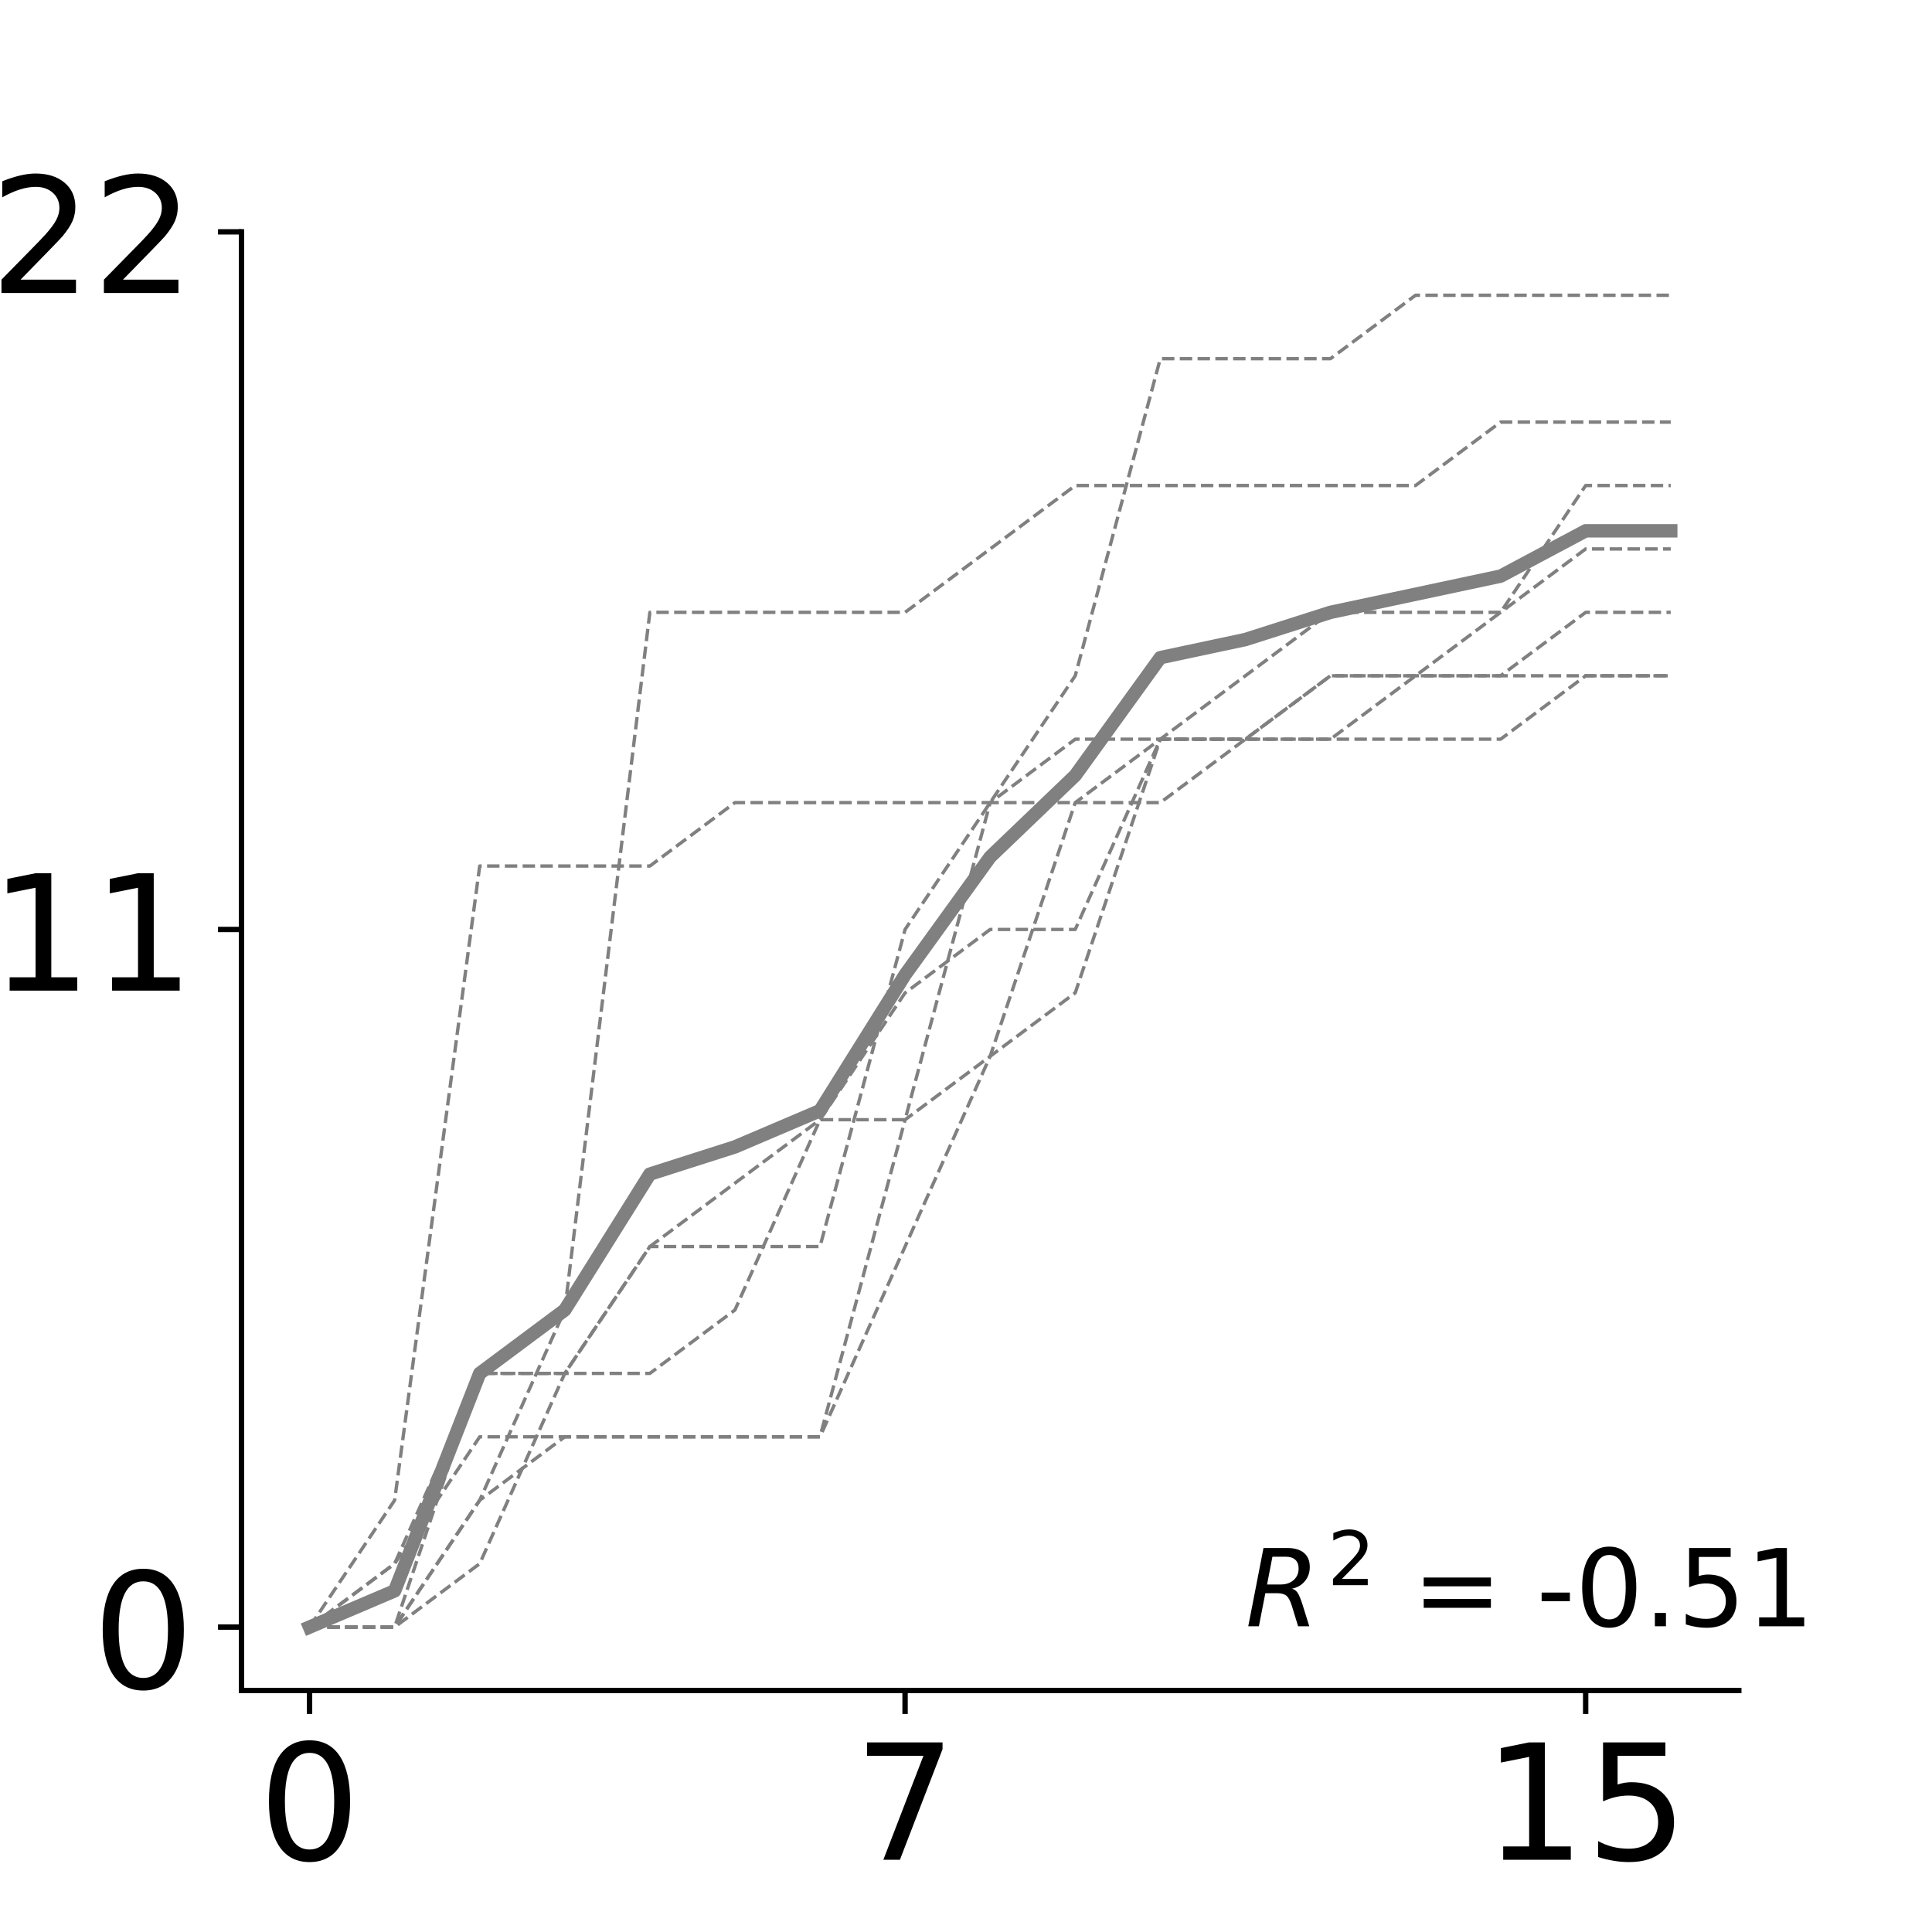
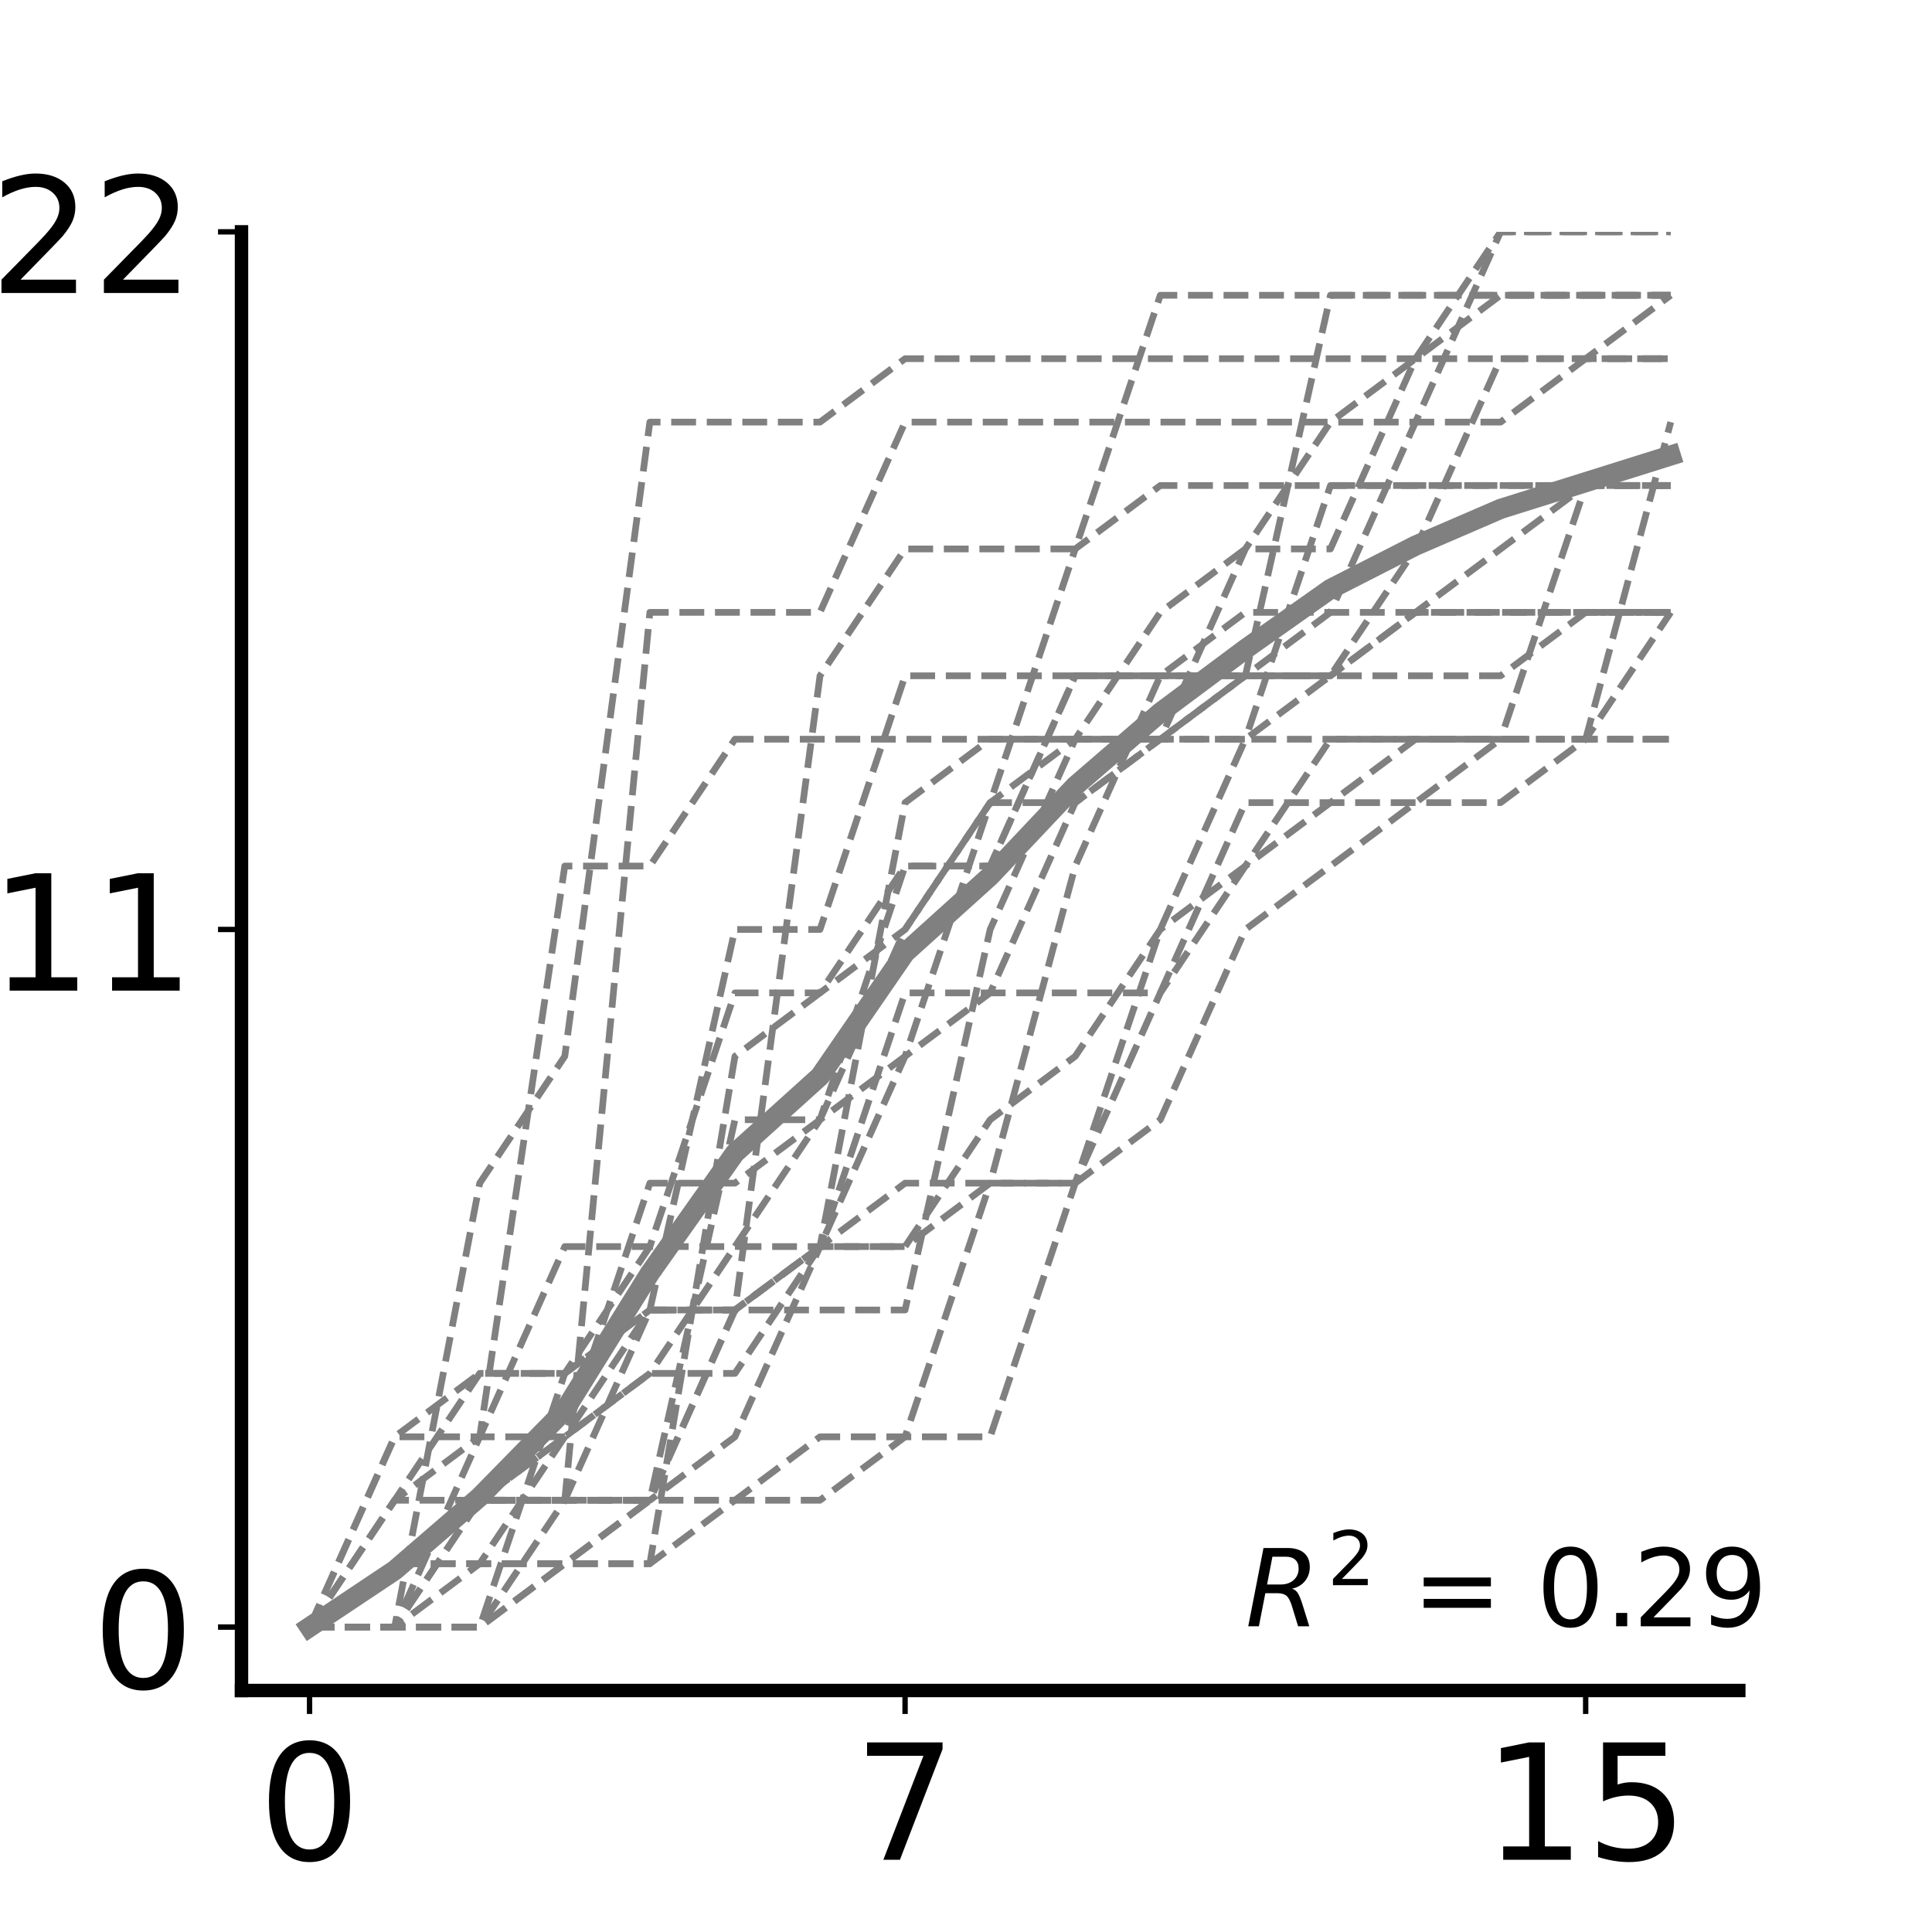
<svg xmlns="http://www.w3.org/2000/svg" xmlns:xlink="http://www.w3.org/1999/xlink" width="288pt" height="288pt" viewBox="0 0 288 288" version="1.1">
  <defs>
    <style type="text/css">*{stroke-linejoin: round; stroke-linecap: butt}</style>
  </defs>
  <g id="figure_1">
    <g id="patch_1">
      <path d="M 0 288  L 288 288  L 288 0  L 0 0  z " style="fill: #ffffff" />
    </g>
    <g id="axes_1">
      <g id="patch_2">
        <path d="M 36 252  L 259.2 252  L 259.2 34.56  L 36 34.56  z " style="fill: #ffffff" />
      </g>
      <g id="matplotlib.axis_1">
        <g id="xtick_1">
          <g id="line2d_1">
            <defs>
-               <path id="me2a8c8f834" d="M 0 0  L 0 3.5  " style="stroke: #000000; stroke-width: 0.8" />
+               <path id="m894d45bba4" d="M 0 0  L 0 3.5  " style="stroke: #000000; stroke-width: 0.8" />
            </defs>
            <g>
-               <use xlink:href="#me2a8c8f834" x="46.145" y="252" style="stroke: #000000; stroke-width: 0.8" />
+               <use xlink:href="#m894d45bba4" x="46.145" y="252" style="stroke: #000000; stroke-width: 0.8" />
            </g>
          </g>
          <g id="text_1">
            <g transform="translate(38.51046 277.2362) scale(0.24 -0.24)">
              <defs>
                <path id="DejaVuSans-30" d="M 2034 4250  Q 1547 4250 1301 3770  Q 1056 3291 1056 2328  Q 1056 1369 1301 889  Q 1547 409 2034 409  Q 2525 409 2770 889  Q 3016 1369 3016 2328  Q 3016 3291 2770 3770  Q 2525 4250 2034 4250  z M 2034 4750  Q 2819 4750 3233 4129  Q 3647 3509 3647 2328  Q 3647 1150 3233 529  Q 2819 -91 2034 -91  Q 1250 -91 836 529  Q 422 1150 422 2328  Q 422 3509 836 4129  Q 1250 4750 2034 4750  z " transform="scale(0.015625)" />
              </defs>
              <use xlink:href="#DejaVuSans-30" />
            </g>
          </g>
        </g>
        <g id="xtick_2">
          <g id="line2d_2">
            <g>
-               <use xlink:href="#me2a8c8f834" x="134.918" y="252" style="stroke: #000000; stroke-width: 0.8" />
+               <use xlink:href="#m894d45bba4" x="134.918" y="252" style="stroke: #000000; stroke-width: 0.8" />
            </g>
          </g>
          <g id="text_2">
            <g transform="translate(127.2832 277.2362) scale(0.24 -0.24)">
              <defs>
                <path id="DejaVuSans-37" d="M 525 4666  L 3525 4666  L 3525 4397  L 1831 0  L 1172 0  L 2766 4134  L 525 4134  L 525 4666  z " transform="scale(0.015625)" />
              </defs>
              <use xlink:href="#DejaVuSans-37" />
            </g>
          </g>
        </g>
        <g id="xtick_3">
          <g id="line2d_3">
            <g>
-               <use xlink:href="#me2a8c8f834" x="236.373" y="252" style="stroke: #000000; stroke-width: 0.8" />
+               <use xlink:href="#m894d45bba4" x="236.373" y="252" style="stroke: #000000; stroke-width: 0.8" />
            </g>
          </g>
          <g id="text_3">
            <g transform="translate(221.1027 277.2362) scale(0.24 -0.24)">
              <defs>
                <path id="DejaVuSans-31" d="M 794 531  L 1825 531  L 1825 4091  L 703 3866  L 703 4441  L 1819 4666  L 2450 4666  L 2450 531  L 3481 531  L 3481 0  L 794 0  L 794 531  z " transform="scale(0.015625)" />
                <path id="DejaVuSans-35" d="M 691 4666  L 3169 4666  L 3169 4134  L 1269 4134  L 1269 2991  Q 1406 3038 1543 3061  Q 1681 3084 1819 3084  Q 2600 3084 3056 2656  Q 3513 2228 3513 1497  Q 3513 744 3044 326  Q 2575 -91 1722 -91  Q 1428 -91 1123 -41  Q 819 9 494 109  L 494 744  Q 775 591 1075 516  Q 1375 441 1709 441  Q 2250 441 2565 725  Q 2881 1009 2881 1497  Q 2881 1984 2565 2268  Q 2250 2553 1709 2553  Q 1456 2553 1204 2497  Q 953 2441 691 2322  L 691 4666  z " transform="scale(0.015625)" />
              </defs>
              <use xlink:href="#DejaVuSans-31" />
              <use xlink:href="#DejaVuSans-35" x="63.623" />
            </g>
          </g>
        </g>
      </g>
      <g id="matplotlib.axis_2">
        <g id="ytick_1">
          <g id="line2d_4">
            <defs>
-               <path id="ma4562b1d39" d="M 0 0  L -3.5 0  " style="stroke: #000000; stroke-width: 0.8" />
+               <path id="md7720a7fc2" d="M 0 0  L -3.5 0  " style="stroke: #000000; stroke-width: 0.8" />
            </defs>
            <g>
-               <use xlink:href="#ma4562b1d39" x="36" y="242.546" style="stroke: #000000; stroke-width: 0.8" />
+               <use xlink:href="#md7720a7fc2" x="36" y="242.546" style="stroke: #000000; stroke-width: 0.8" />
            </g>
          </g>
          <g id="text_4">
            <g transform="translate(13.73 251.6642) scale(0.24 -0.24)">
              <use xlink:href="#DejaVuSans-30" />
            </g>
          </g>
        </g>
        <g id="ytick_2">
          <g id="line2d_5">
            <g>
-               <use xlink:href="#ma4562b1d39" x="36" y="138.553" style="stroke: #000000; stroke-width: 0.8" />
+               <use xlink:href="#md7720a7fc2" x="36" y="138.553" style="stroke: #000000; stroke-width: 0.8" />
            </g>
          </g>
          <g id="text_5">
            <g transform="translate(-1.54 147.6712) scale(0.24 -0.24)">
              <use xlink:href="#DejaVuSans-31" />
              <use xlink:href="#DejaVuSans-31" x="63.623" />
            </g>
          </g>
        </g>
        <g id="ytick_3">
          <g id="line2d_6">
            <g>
-               <use xlink:href="#ma4562b1d39" x="36" y="34.56" style="stroke: #000000; stroke-width: 0.8" />
+               <use xlink:href="#md7720a7fc2" x="36" y="34.56" style="stroke: #000000; stroke-width: 0.8" />
            </g>
          </g>
          <g id="text_6">
            <g transform="translate(-1.54 43.67813) scale(0.24 -0.24)">
              <defs>
                <path id="DejaVuSans-32" d="M 1228 531  L 3431 531  L 3431 0  L 469 0  L 469 531  Q 828 903 1448 1529  Q 2069 2156 2228 2338  Q 2531 2678 2651 2914  Q 2772 3150 2772 3378  Q 2772 3750 2511 3984  Q 2250 4219 1831 4219  Q 1534 4219 1204 4116  Q 875 4013 500 3803  L 500 4441  Q 881 4594 1212 4672  Q 1544 4750 1819 4750  Q 2544 4750 2975 4387  Q 3406 4025 3406 3419  Q 3406 3131 3298 2873  Q 3191 2616 2906 2266  Q 2828 2175 2409 1742  Q 1991 1309 1228 531  z " transform="scale(0.015625)" />
              </defs>
              <use xlink:href="#DejaVuSans-32" />
              <use xlink:href="#DejaVuSans-32" x="63.623" />
            </g>
          </g>
        </g>
      </g>
      <g id="line2d_7">
-         <path d="M 46.145 242.546  L 58.827 237.144  L 71.509 204.73  L 84.191 195.277  L 96.873 175.018  L 109.555 170.966  L 122.236 165.564  L 134.918 145.306  L 147.6 127.749  L 160.282 115.594  L 172.964 98.036  L 185.645 95.335  L 198.327 91.283  L 211.009 88.582  L 223.691 85.881  L 236.373 79.128  L 249.055 79.128  " clip-path="url(#p17ee5f410b)" style="fill: none; stroke: #808080; stroke-width: 2; stroke-linecap: square" />
+         <path d="M 46.145 242.546  L 58.827 234.087  L 71.509 223.141  L 84.191 210.204  L 96.873 189.803  L 109.555 171.891  L 122.236 160.446  L 134.918 142.036  L 147.6 130.592  L 160.282 117.157  L 172.964 106.211  L 185.645 96.757  L 198.327 87.8  L 211.009 81.332  L 223.691 75.859  L 236.373 71.878  L 249.055 67.897  " clip-path="url(#p7e249c1539)" style="fill: none; stroke: #808080; stroke-width: 3; stroke-linecap: square" />
      </g>
      <g id="line2d_8">
-         <path d="M 46.145 242.546  L 58.827 242.546  L 71.509 204.73  L 84.191 204.73  L 96.873 185.823  L 109.555 185.823  L 122.236 185.823  L 134.918 138.553  L 147.6 119.645  L 160.282 100.737  L 172.964 53.468  L 185.645 53.468  L 198.327 53.468  L 211.009 44.014  L 223.691 44.014  L 236.373 44.014  L 249.055 44.014  " clip-path="url(#p17ee5f410b)" style="fill: none; stroke-dasharray: 1.85,0.8; stroke-dashoffset: 0; stroke: #808080; stroke-width: 0.5" />
+         <path d="M 46.145 242.546  L 58.827 223.638  L 71.509 223.638  L 84.191 223.638  L 96.873 91.283  L 109.555 91.283  L 122.236 91.283  L 134.918 62.922  L 147.6 62.922  L 160.282 62.922  L 172.964 62.922  L 185.645 62.922  L 198.327 62.922  L 211.009 62.922  L 223.691 62.922  L 236.373 53.468  L 249.055 53.468  " clip-path="url(#p7e249c1539)" style="fill: none; stroke-dasharray: 3.7,1.6; stroke-dashoffset: 0; stroke: #808080" />
      </g>
      <g id="line2d_9">
-         <path d="M 46.145 242.546  L 58.827 233.092  L 71.509 214.184  L 84.191 214.184  L 96.873 214.184  L 109.555 214.184  L 122.236 214.184  L 134.918 185.823  L 147.6 157.461  L 160.282 148.007  L 172.964 110.191  L 185.645 100.737  L 198.327 91.283  L 211.009 91.283  L 223.691 91.283  L 236.373 81.83  L 249.055 81.83  " clip-path="url(#p17ee5f410b)" style="fill: none; stroke-dasharray: 1.85,0.8; stroke-dashoffset: 0; stroke: #808080; stroke-width: 0.5" />
+         <path d="M 46.145 242.546  L 58.827 242.546  L 71.509 233.092  L 84.191 214.184  L 96.873 204.73  L 109.555 185.823  L 122.236 185.823  L 134.918 148.007  L 147.6 148.007  L 160.282 148.007  L 172.964 148.007  L 185.645 119.645  L 198.327 119.645  L 211.009 119.645  L 223.691 119.645  L 236.373 110.191  L 249.055 62.922  " clip-path="url(#p7e249c1539)" style="fill: none; stroke-dasharray: 3.7,1.6; stroke-dashoffset: 0; stroke: #808080" />
      </g>
      <g id="line2d_10">
-         <path d="M 46.145 242.546  L 58.827 242.546  L 71.509 233.092  L 84.191 204.73  L 96.873 185.823  L 109.555 176.369  L 122.236 166.915  L 134.918 148.007  L 147.6 138.553  L 160.282 138.553  L 172.964 110.191  L 185.645 110.191  L 198.327 110.191  L 211.009 110.191  L 223.691 110.191  L 236.373 100.737  L 249.055 100.737  " clip-path="url(#p17ee5f410b)" style="fill: none; stroke-dasharray: 1.85,0.8; stroke-dashoffset: 0; stroke: #808080; stroke-width: 0.5" />
+         <path d="M 46.145 242.546  L 58.827 242.546  L 71.509 176.369  L 84.191 157.461  L 96.873 62.922  L 109.555 62.922  L 122.236 62.922  L 134.918 53.468  L 147.6 53.468  L 160.282 53.468  L 172.964 53.468  L 185.645 53.468  L 198.327 53.468  L 211.009 53.468  L 223.691 53.468  L 236.373 53.468  L 249.055 44.014  " clip-path="url(#p7e249c1539)" style="fill: none; stroke-dasharray: 3.7,1.6; stroke-dashoffset: 0; stroke: #808080" />
      </g>
      <g id="line2d_11">
-         <path d="M 46.145 242.546  L 58.827 242.546  L 71.509 223.638  L 84.191 195.277  L 96.873 91.283  L 109.555 91.283  L 122.236 91.283  L 134.918 91.283  L 147.6 81.83  L 160.282 72.376  L 172.964 72.376  L 185.645 72.376  L 198.327 72.376  L 211.009 72.376  L 223.691 62.922  L 236.373 62.922  L 249.055 62.922  " clip-path="url(#p17ee5f410b)" style="fill: none; stroke-dasharray: 1.85,0.8; stroke-dashoffset: 0; stroke: #808080; stroke-width: 0.5" />
+         <path d="M 46.145 242.546  L 58.827 214.184  L 71.509 214.184  L 84.191 129.099  L 96.873 129.099  L 109.555 110.191  L 122.236 110.191  L 134.918 110.191  L 147.6 110.191  L 160.282 110.191  L 172.964 110.191  L 185.645 100.737  L 198.327 44.014  L 211.009 44.014  L 223.691 44.014  L 236.373 44.014  L 249.055 44.014  " clip-path="url(#p7e249c1539)" style="fill: none; stroke-dasharray: 3.7,1.6; stroke-dashoffset: 0; stroke: #808080" />
      </g>
      <g id="line2d_12">
-         <path d="M 46.145 242.546  L 58.827 233.092  L 71.509 204.73  L 84.191 204.73  L 96.873 204.73  L 109.555 195.277  L 122.236 166.915  L 134.918 166.915  L 147.6 119.645  L 160.282 119.645  L 172.964 119.645  L 185.645 110.191  L 198.327 100.737  L 211.009 100.737  L 223.691 100.737  L 236.373 100.737  L 249.055 100.737  " clip-path="url(#p17ee5f410b)" style="fill: none; stroke-dasharray: 1.85,0.8; stroke-dashoffset: 0; stroke: #808080; stroke-width: 0.5" />
+         <path d="M 46.145 242.546  L 58.827 233.092  L 71.509 233.092  L 84.191 233.092  L 96.873 233.092  L 109.555 157.461  L 122.236 148.007  L 134.918 129.099  L 147.6 129.099  L 160.282 100.737  L 172.964 100.737  L 185.645 100.737  L 198.327 100.737  L 211.009 91.283  L 223.691 91.283  L 236.373 91.283  L 249.055 91.283  " clip-path="url(#p7e249c1539)" style="fill: none; stroke-dasharray: 3.7,1.6; stroke-dashoffset: 0; stroke: #808080" />
      </g>
      <g id="line2d_13">
-         <path d="M 46.145 242.546  L 58.827 242.546  L 71.509 223.638  L 84.191 214.184  L 96.873 214.184  L 109.555 214.184  L 122.236 214.184  L 134.918 166.915  L 147.6 157.461  L 160.282 119.645  L 172.964 110.191  L 185.645 110.191  L 198.327 100.737  L 211.009 100.737  L 223.691 100.737  L 236.373 91.283  L 249.055 91.283  " clip-path="url(#p17ee5f410b)" style="fill: none; stroke-dasharray: 1.85,0.8; stroke-dashoffset: 0; stroke: #808080; stroke-width: 0.5" />
+         <path d="M 46.145 242.546  L 58.827 242.546  L 71.509 223.638  L 84.191 223.638  L 96.873 195.277  L 109.555 195.277  L 122.236 185.823  L 134.918 176.369  L 147.6 176.369  L 160.282 176.369  L 172.964 166.915  L 185.645 138.553  L 198.327 129.099  L 211.009 119.645  L 223.691 110.191  L 236.373 110.191  L 249.055 91.283  " clip-path="url(#p7e249c1539)" style="fill: none; stroke-dasharray: 3.7,1.6; stroke-dashoffset: 0; stroke: #808080" />
      </g>
      <g id="line2d_14">
-         <path d="M 46.145 242.546  L 58.827 223.638  L 71.509 129.099  L 84.191 129.099  L 96.873 129.099  L 109.555 119.645  L 122.236 119.645  L 134.918 119.645  L 147.6 119.645  L 160.282 110.191  L 172.964 110.191  L 185.645 110.191  L 198.327 110.191  L 211.009 100.737  L 223.691 91.283  L 236.373 72.376  L 249.055 72.376  " clip-path="url(#p17ee5f410b)" style="fill: none; stroke-dasharray: 1.85,0.8; stroke-dashoffset: 0; stroke: #808080; stroke-width: 0.5" />
+         <path d="M 46.145 242.546  L 58.827 233.092  L 71.509 223.638  L 84.191 214.184  L 96.873 204.73  L 109.555 204.73  L 122.236 185.823  L 134.918 157.461  L 147.6 148.007  L 160.282 119.645  L 172.964 110.191  L 185.645 110.191  L 198.327 72.376  L 211.009 72.376  L 223.691 72.376  L 236.373 72.376  L 249.055 72.376  " clip-path="url(#p7e249c1539)" style="fill: none; stroke-dasharray: 3.7,1.6; stroke-dashoffset: 0; stroke: #808080" />
+       </g>
+       <g id="line2d_15">
+         <path d="M 46.145 242.546  L 58.827 223.638  L 71.509 204.73  L 84.191 204.73  L 96.873 195.277  L 109.555 138.553  L 122.236 138.553  L 134.918 100.737  L 147.6 100.737  L 160.282 100.737  L 172.964 100.737  L 185.645 100.737  L 198.327 100.737  L 211.009 100.737  L 223.691 100.737  L 236.373 91.283  L 249.055 91.283  " clip-path="url(#p7e249c1539)" style="fill: none; stroke-dasharray: 3.7,1.6; stroke-dashoffset: 0; stroke: #808080" />
+       </g>
+       <g id="line2d_16">
+         <path d="M 46.145 242.546  L 58.827 242.546  L 71.509 242.546  L 84.191 223.638  L 96.873 223.638  L 109.555 214.184  L 122.236 185.823  L 134.918 185.823  L 147.6 176.369  L 160.282 129.099  L 172.964 100.737  L 185.645 91.283  L 198.327 91.283  L 211.009 91.283  L 223.691 91.283  L 236.373 91.283  L 249.055 91.283  " clip-path="url(#p7e249c1539)" style="fill: none; stroke-dasharray: 3.7,1.6; stroke-dashoffset: 0; stroke: #808080" />
+       </g>
+       <g id="line2d_17">
+         <path d="M 46.145 242.546  L 58.827 233.092  L 71.509 223.638  L 84.191 223.638  L 96.873 223.638  L 109.555 195.277  L 122.236 195.277  L 134.918 195.277  L 147.6 138.553  L 160.282 110.191  L 172.964 110.191  L 185.645 81.83  L 198.327 62.922  L 211.009 53.468  L 223.691 44.014  L 236.373 44.014  L 249.055 44.014  " clip-path="url(#p7e249c1539)" style="fill: none; stroke-dasharray: 3.7,1.6; stroke-dashoffset: 0; stroke: #808080" />
+       </g>
+       <g id="line2d_18">
+         <path d="M 46.145 242.546  L 58.827 242.546  L 71.509 242.546  L 84.191 204.73  L 96.873 185.823  L 109.555 185.823  L 122.236 166.915  L 134.918 129.099  L 147.6 129.099  L 160.282 100.737  L 172.964 100.737  L 185.645 100.737  L 198.327 100.737  L 211.009 91.283  L 223.691 81.83  L 236.373 72.376  L 249.055 72.376  " clip-path="url(#p7e249c1539)" style="fill: none; stroke-dasharray: 3.7,1.6; stroke-dashoffset: 0; stroke: #808080" />
+       </g>
+       <g id="line2d_19">
+         <path d="M 46.145 242.546  L 58.827 242.546  L 71.509 214.184  L 84.191 185.823  L 96.873 185.823  L 109.555 148.007  L 122.236 148.007  L 134.918 138.553  L 147.6 119.645  L 160.282 81.83  L 172.964 72.376  L 185.645 72.376  L 198.327 72.376  L 211.009 72.376  L 223.691 72.376  L 236.373 72.376  L 249.055 72.376  " clip-path="url(#p7e249c1539)" style="fill: none; stroke-dasharray: 3.7,1.6; stroke-dashoffset: 0; stroke: #808080" />
+       </g>
+       <g id="line2d_20">
+         <path d="M 46.145 242.546  L 58.827 233.092  L 71.509 233.092  L 84.191 233.092  L 96.873 233.092  L 109.555 223.638  L 122.236 214.184  L 134.918 214.184  L 147.6 176.369  L 160.282 176.369  L 172.964 148.007  L 185.645 129.099  L 198.327 119.645  L 211.009 110.191  L 223.691 110.191  L 236.373 110.191  L 249.055 110.191  " clip-path="url(#p7e249c1539)" style="fill: none; stroke-dasharray: 3.7,1.6; stroke-dashoffset: 0; stroke: #808080" />
+       </g>
+       <g id="line2d_21">
+         <path d="M 46.145 242.546  L 58.827 242.546  L 71.509 223.638  L 84.191 214.184  L 96.873 176.369  L 109.555 176.369  L 122.236 166.915  L 134.918 157.461  L 147.6 119.645  L 160.282 119.645  L 172.964 110.191  L 185.645 110.191  L 198.327 100.737  L 211.009 81.83  L 223.691 53.468  L 236.373 53.468  L 249.055 53.468  " clip-path="url(#p7e249c1539)" style="fill: none; stroke-dasharray: 3.7,1.6; stroke-dashoffset: 0; stroke: #808080" />
+       </g>
+       <g id="line2d_22">
+         <path d="M 46.145 242.546  L 58.827 242.546  L 71.509 242.546  L 84.191 233.092  L 96.873 223.638  L 109.555 166.915  L 122.236 166.915  L 134.918 138.553  L 147.6 119.645  L 160.282 110.191  L 172.964 110.191  L 185.645 100.737  L 198.327 91.283  L 211.009 62.922  L 223.691 34.56  L 236.373 34.56  L 249.055 34.56  " clip-path="url(#p7e249c1539)" style="fill: none; stroke-dasharray: 3.7,1.6; stroke-dashoffset: 0; stroke: #808080" />
+       </g>
+       <g id="line2d_23">
+         <path d="M 46.145 242.546  L 58.827 242.546  L 71.509 242.546  L 84.191 233.092  L 96.873 223.638  L 109.555 223.638  L 122.236 223.638  L 134.918 214.184  L 147.6 214.184  L 160.282 176.369  L 172.964 138.553  L 185.645 110.191  L 198.327 110.191  L 211.009 110.191  L 223.691 110.191  L 236.373 110.191  L 249.055 110.191  " clip-path="url(#p7e249c1539)" style="fill: none; stroke-dasharray: 3.7,1.6; stroke-dashoffset: 0; stroke: #808080" />
+       </g>
+       <g id="line2d_24">
+         <path d="M 46.145 242.546  L 58.827 233.092  L 71.509 223.638  L 84.191 223.638  L 96.873 223.638  L 109.555 195.277  L 122.236 100.737  L 134.918 81.83  L 147.6 81.83  L 160.282 81.83  L 172.964 44.014  L 185.645 44.014  L 198.327 44.014  L 211.009 44.014  L 223.691 44.014  L 236.373 44.014  L 249.055 44.014  " clip-path="url(#p7e249c1539)" style="fill: none; stroke-dasharray: 3.7,1.6; stroke-dashoffset: 0; stroke: #808080" />
+       </g>
+       <g id="line2d_25">
+         <path d="M 46.145 242.546  L 58.827 223.638  L 71.509 214.184  L 84.191 214.184  L 96.873 195.277  L 109.555 195.277  L 122.236 185.823  L 134.918 119.645  L 147.6 110.191  L 160.282 110.191  L 172.964 91.283  L 185.645 81.83  L 198.327 81.83  L 211.009 53.468  L 223.691 34.56  L 236.373 34.56  L 249.055 34.56  " clip-path="url(#p7e249c1539)" style="fill: none; stroke-dasharray: 3.7,1.6; stroke-dashoffset: 0; stroke: #808080" />
+       </g>
+       <g id="line2d_26">
+         <path d="M 46.145 242.546  L 58.827 214.184  L 71.509 204.73  L 84.191 204.73  L 96.873 195.277  L 109.555 195.277  L 122.236 185.823  L 134.918 185.823  L 147.6 166.915  L 160.282 157.461  L 172.964 138.553  L 185.645 129.099  L 198.327 110.191  L 211.009 110.191  L 223.691 110.191  L 236.373 72.376  L 249.055 72.376  " clip-path="url(#p7e249c1539)" style="fill: none; stroke-dasharray: 3.7,1.6; stroke-dashoffset: 0; stroke: #808080" />
      </g>
      <g id="patch_3">
-         <path d="M 36 252  L 36 34.56  " style="fill: none; stroke: #000000; stroke-width: 0.8; stroke-linejoin: miter; stroke-linecap: square" />
+         <path d="M 36 252  L 36 34.56  " style="fill: none; stroke: #000000; stroke-width: 2; stroke-linejoin: miter; stroke-linecap: square" />
      </g>
      <g id="patch_4">
-         <path d="M 36 252  L 259.2 252  " style="fill: none; stroke: #000000; stroke-width: 0.8; stroke-linejoin: miter; stroke-linecap: square" />
+         <path d="M 36 252  L 259.2 252  " style="fill: none; stroke: #000000; stroke-width: 2; stroke-linejoin: miter; stroke-linecap: square" />
      </g>
      <g id="text_7">
        <g transform="translate(185.6455 242.5461) scale(0.16 -0.16)">
          <defs>
            <path id="DejaVuSans-Oblique-52" d="M 1613 4147  L 1294 2491  L 2106 2491  Q 2584 2491 2879 2755  Q 3175 3019 3175 3444  Q 3175 3784 2976 3965  Q 2778 4147 2406 4147  L 1613 4147  z M 2772 2241  Q 2972 2194 3105 2009  Q 3238 1825 3413 1275  L 3809 0  L 3144 0  L 2778 1197  Q 2638 1659 2453 1815  Q 2269 1972 1888 1972  L 1191 1972  L 806 0  L 172 0  L 1081 4666  L 2503 4666  Q 3150 4666 3495 4373  Q 3841 4081 3841 3531  Q 3841 3044 3547 2687  Q 3253 2331 2772 2241  z " transform="scale(0.015625)" />
            <path id="DejaVuSans-20" transform="scale(0.015625)" />
            <path id="DejaVuSans-3d" d="M 678 2906  L 4684 2906  L 4684 2381  L 678 2381  L 678 2906  z M 678 1631  L 4684 1631  L 4684 1100  L 678 1100  L 678 1631  z " transform="scale(0.015625)" />
-             <path id="DejaVuSans-2d" d="M 313 2009  L 1997 2009  L 1997 1497  L 313 1497  L 313 2009  z " transform="scale(0.015625)" />
            <path id="DejaVuSans-2e" d="M 684 794  L 1344 794  L 1344 0  L 684 0  L 684 794  z " transform="scale(0.015625)" />
+             <path id="DejaVuSans-39" d="M 703 97  L 703 672  Q 941 559 1184 500  Q 1428 441 1663 441  Q 2288 441 2617 861  Q 2947 1281 2994 2138  Q 2813 1869 2534 1725  Q 2256 1581 1919 1581  Q 1219 1581 811 2004  Q 403 2428 403 3163  Q 403 3881 828 4315  Q 1253 4750 1959 4750  Q 2769 4750 3195 4129  Q 3622 3509 3622 2328  Q 3622 1225 3098 567  Q 2575 -91 1691 -91  Q 1453 -91 1209 -44  Q 966 3 703 97  z M 1959 2075  Q 2384 2075 2632 2365  Q 2881 2656 2881 3163  Q 2881 3666 2632 3958  Q 2384 4250 1959 4250  Q 1534 4250 1286 3958  Q 1038 3666 1038 3163  Q 1038 2656 1286 2365  Q 1534 2075 1959 2075  z " transform="scale(0.015625)" />
          </defs>
          <use xlink:href="#DejaVuSans-Oblique-52" transform="translate(0 0.765625)" />
          <use xlink:href="#DejaVuSans-32" transform="translate(76.49919 39.04688) scale(0.7)" />
          <use xlink:href="#DejaVuSans-20" transform="translate(123.7697 0.765625)" />
          <use xlink:href="#DejaVuSans-3d" transform="translate(155.5568 0.765625)" />
          <use xlink:href="#DejaVuSans-20" transform="translate(239.3459 0.765625)" />
-           <use xlink:href="#DejaVuSans-2d" transform="translate(271.133 0.765625)" />
-           <use xlink:href="#DejaVuSans-30" transform="translate(307.217 0.765625)" />
-           <use xlink:href="#DejaVuSans-2e" transform="translate(370.84 0.765625)" />
-           <use xlink:href="#DejaVuSans-35" transform="translate(402.6271 0.765625)" />
-           <use xlink:href="#DejaVuSans-31" transform="translate(466.2502 0.765625)" />
+           <use xlink:href="#DejaVuSans-30" transform="translate(271.133 0.765625)" />
+           <use xlink:href="#DejaVuSans-2e" transform="translate(334.756 0.765625)" />
+           <use xlink:href="#DejaVuSans-32" transform="translate(361.0431 0.765625)" />
+           <use xlink:href="#DejaVuSans-39" transform="translate(422.9162 0.765625)" />
        </g>
      </g>
    </g>
  </g>
  <defs>
-     <clipPath id="p17ee5f410b">
+     <clipPath id="p7e249c1539">
      <rect x="36" y="34.56" width="223.2" height="217.44" />
    </clipPath>
  </defs>
</svg>
